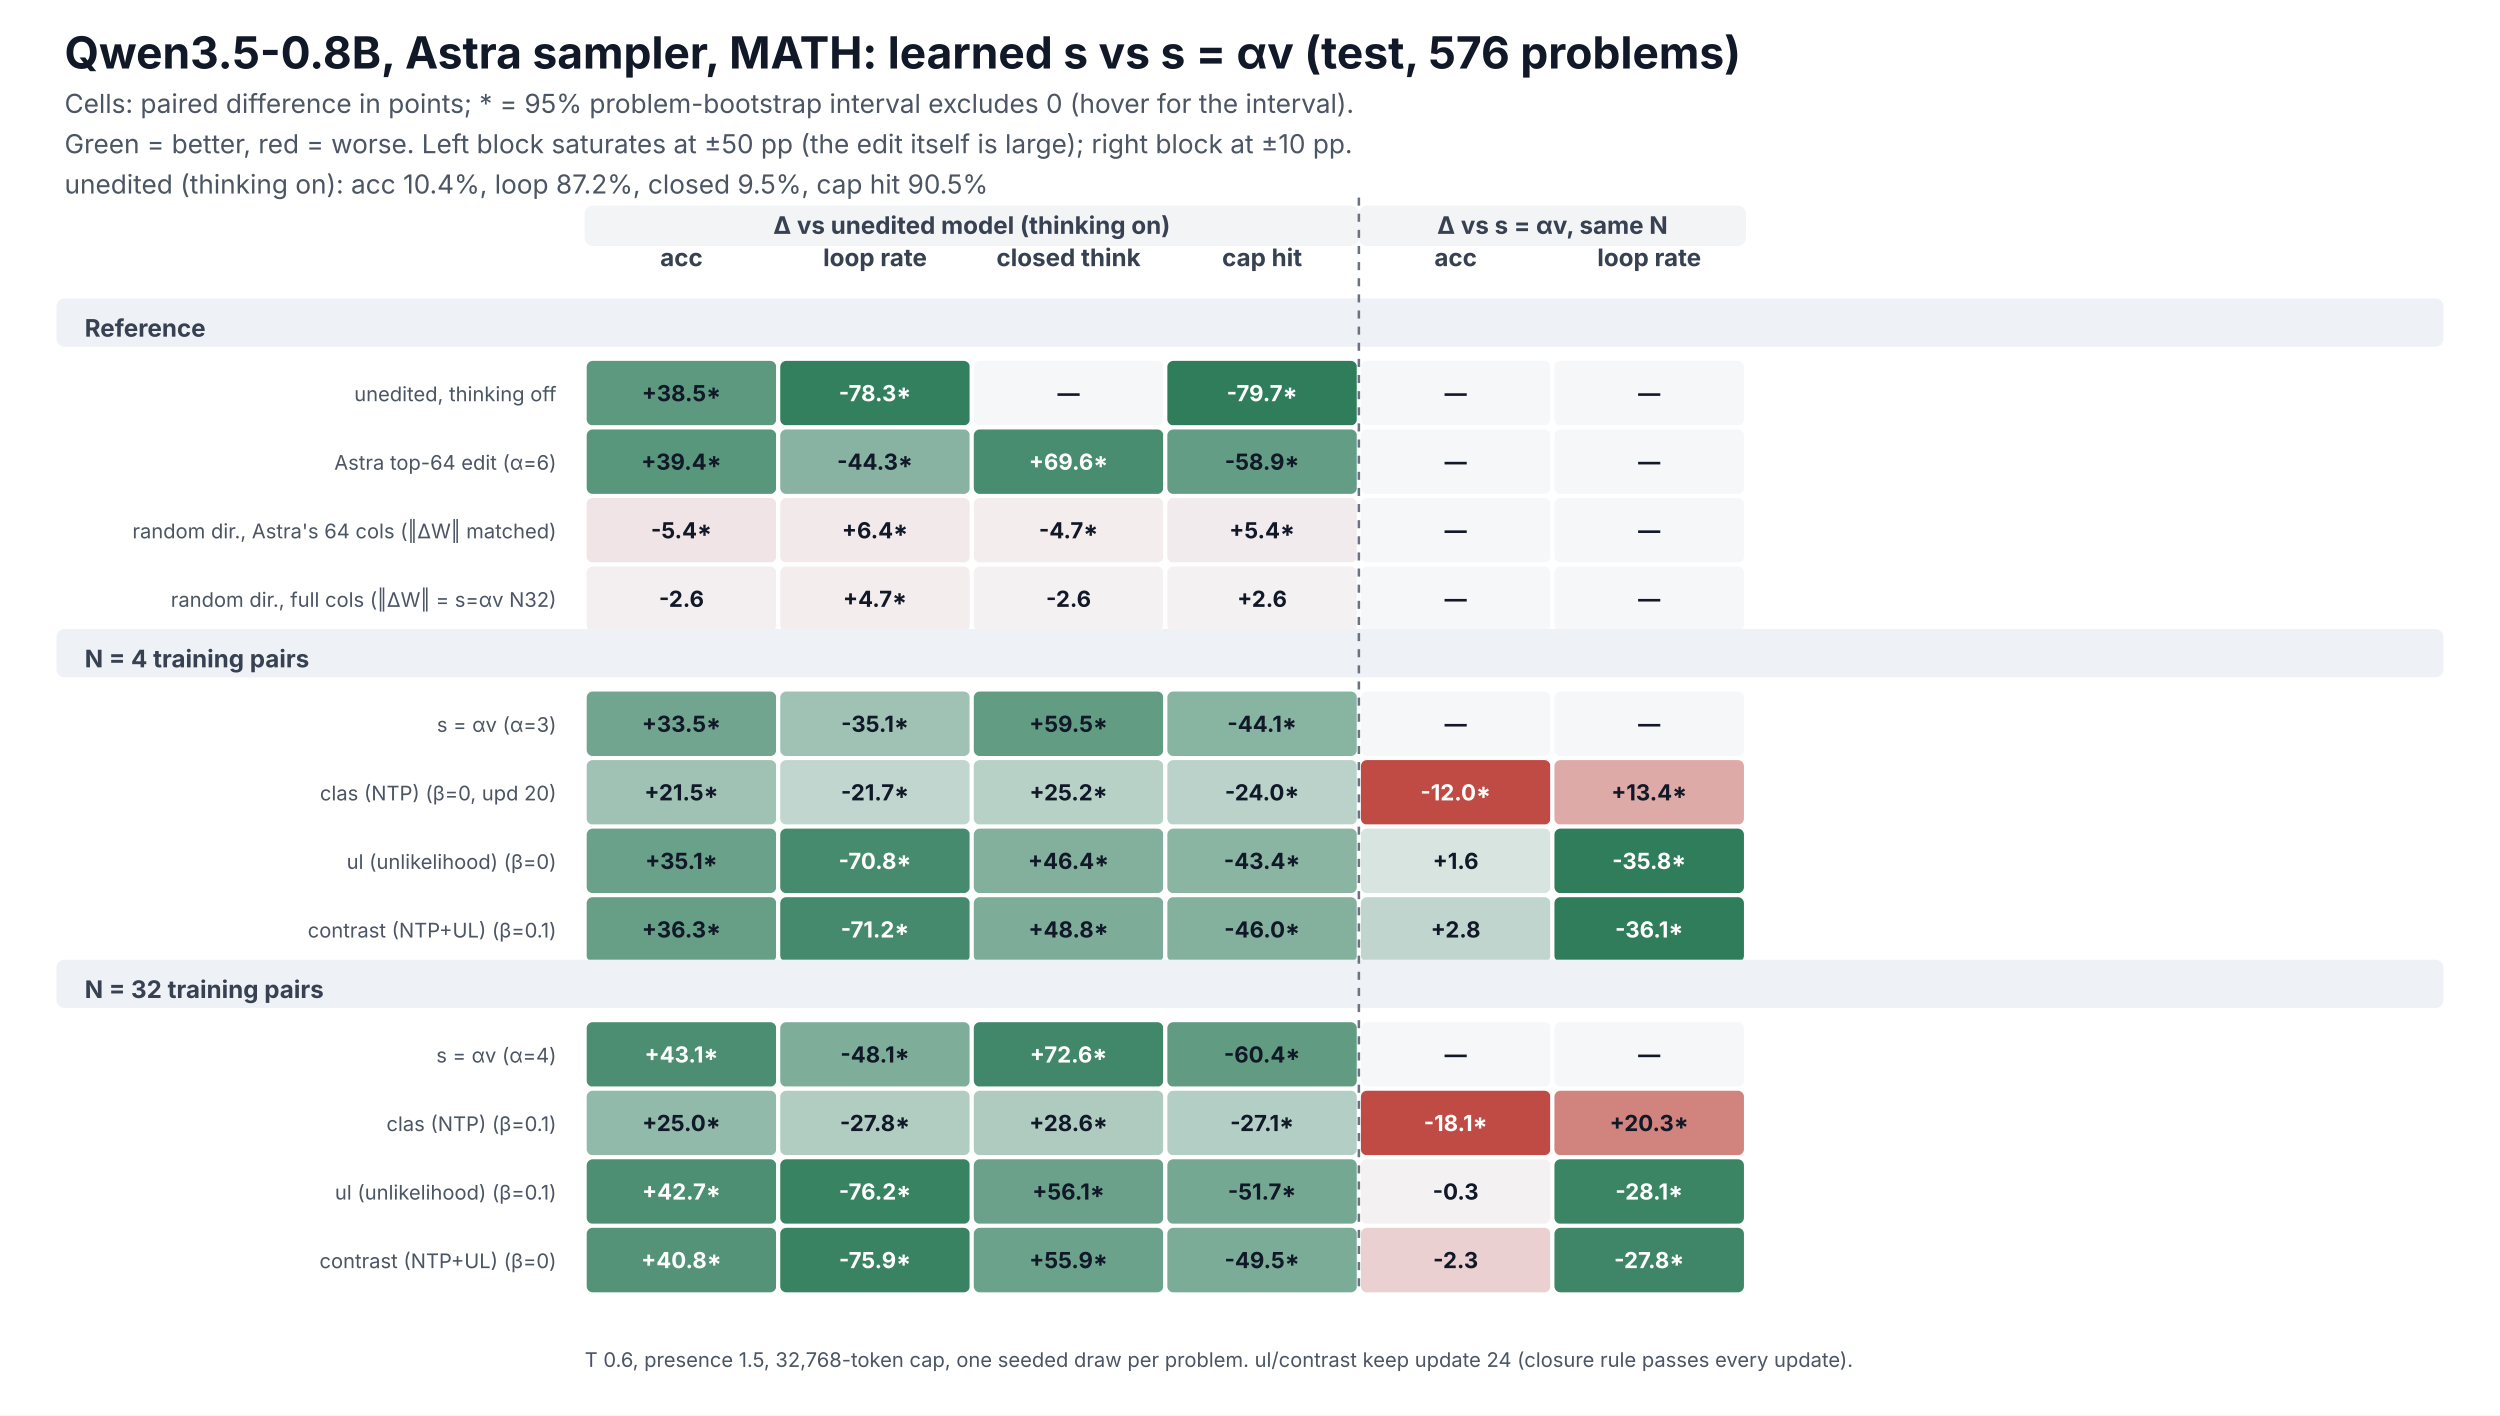
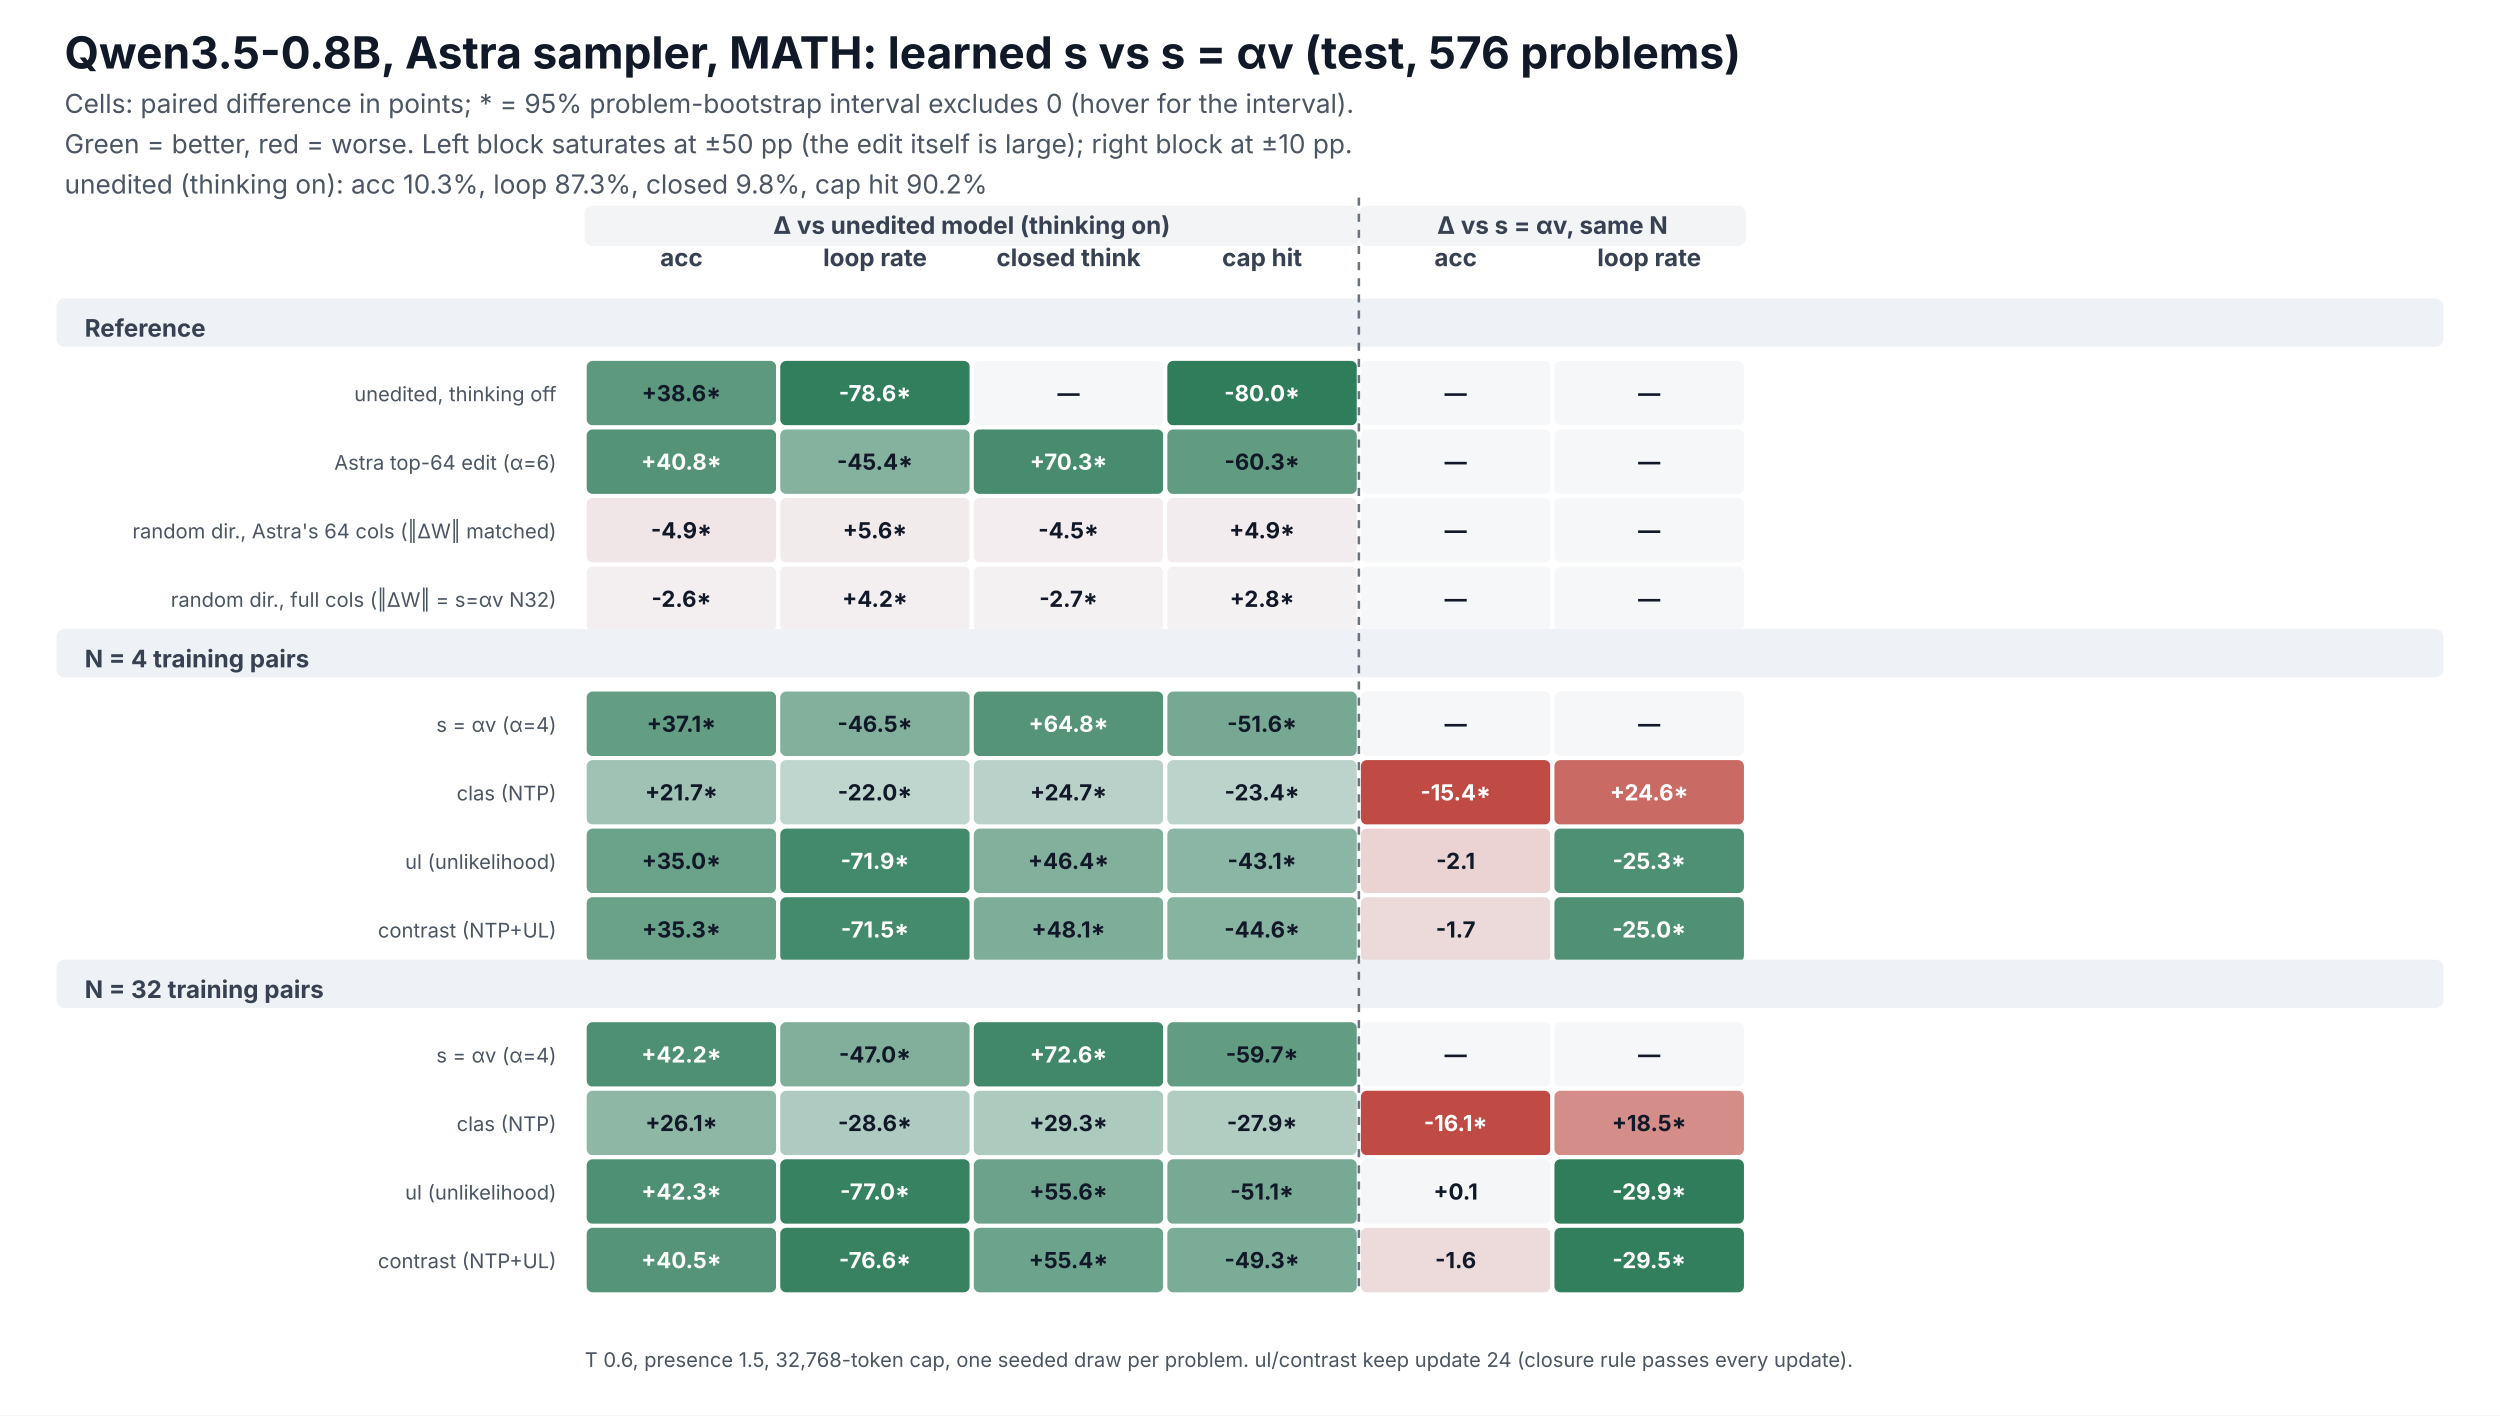
<svg xmlns="http://www.w3.org/2000/svg" width="1240" height="702" viewBox="0 0 1240 702" role="img">
  <style>
      text { font-family: Inter, ui-sans-serif, system-ui, -apple-system, BlinkMacSystemFont, "Segoe UI", sans-serif; fill: #111827; }
      .title { font-size: 22px; font-weight: 700; }
      .subtitle { font-size: 13px; fill: #4b5563; }
      .label { font-size: 12px; fill: #374151; }
      .small { font-size: 10px; fill: #4b5563; }
      .cell { stroke: #ffffff; stroke-width: 2; rx: 4; ry: 4; }
      .group-separator { stroke: #6b7280; stroke-width: 1.25; stroke-dasharray: 4 4; }
    </style>
  <rect width="100%" height="100%" fill="#ffffff" />
  <text x="32" y="34" class="title">Qwen3.5-0.8B, Astra sampler, MATH: learned s vs s = αv (test, 576 problems)</text>
  <text x="32" y="56" class="subtitle">Cells: paired difference in points; * = 95% problem-bootstrap interval excludes 0 (hover for the interval).</text>
  <text x="32" y="76" class="subtitle">Green = better, red = worse. Left block saturates at ±50 pp (the edit itself is large); right block at ±10 pp.</text>
-   <text x="32" y="96" class="subtitle">unedited (thinking on): acc 10.4%, loop 87.2%, closed 9.5%, cap hit 90.5%</text>
+   <text x="32" y="96" class="subtitle">unedited (thinking on): acc 10.3%, loop 87.3%, closed 9.8%, cap hit 90.2%</text>
  <rect x="290" y="102" width="384" height="20" fill="#f3f4f6" rx="4" />
  <text x="482.0" y="116" class="label" font-weight="700" text-anchor="middle">Δ vs unedited model (thinking on)</text>
  <rect x="674" y="102" width="192" height="20" fill="#f3f4f6" rx="4" />
  <text x="770.0" y="116" class="label" font-weight="700" text-anchor="middle">Δ vs s = αv, same N</text>
  <text x="338.0" y="132" class="label" font-weight="700" text-anchor="middle">acc</text>
  <text x="434.0" y="132" class="label" font-weight="700" text-anchor="middle">loop rate</text>
  <text x="530.0" y="132" class="label" font-weight="700" text-anchor="middle">closed think</text>
  <text x="626.0" y="132" class="label" font-weight="700" text-anchor="middle">cap hit</text>
  <text x="722.0" y="132" class="label" font-weight="700" text-anchor="middle">acc</text>
  <text x="818.0" y="132" class="label" font-weight="700" text-anchor="middle">loop rate</text>
  <rect x="28" y="148" width="1184" height="24" fill="#eef2f7" rx="4" />
  <text x="42" y="167" class="label" font-weight="700">Reference</text>
  <text x="276" y="199.0" class="small" text-anchor="end">unedited, thinking off</text>
-   <rect x="290" y="178" width="96" height="34" class="cell" fill="rgb(93,153,127)" />
-   <text x="338.0" y="199.0" font-size="11" font-weight="650" text-anchor="middle" style="fill: #111827">+38.5*</text>
-   <rect x="386" y="178" width="96" height="34" class="cell" fill="rgb(51,128,94)" />
-   <text x="434.0" y="199.0" font-size="11" font-weight="650" text-anchor="middle" style="fill: #ffffff">-78.3*</text>
+   <rect x="290" y="178" width="96" height="34" class="cell" fill="rgb(92,153,127)" />
+   <text x="338.0" y="199.0" font-size="11" font-weight="650" text-anchor="middle" style="fill: #111827">+38.6*</text>
+   <rect x="386" y="178" width="96" height="34" class="cell" fill="rgb(50,127,94)" />
+   <text x="434.0" y="199.0" font-size="11" font-weight="650" text-anchor="middle" style="fill: #ffffff">-78.6*</text>
  <rect x="482" y="178" width="96" height="34" class="cell" fill="rgb(246,247,249)" />
  <text x="530.0" y="199.0" font-size="11" font-weight="650" text-anchor="middle" style="fill: #111827">—</text>
-   <rect x="578" y="178" width="96" height="34" class="cell" fill="rgb(48,125,92)" />
-   <text x="626.0" y="199.0" font-size="11" font-weight="650" text-anchor="middle" style="fill: #ffffff">-79.7*</text>
+   <rect x="578" y="178" width="96" height="34" class="cell" fill="rgb(47,125,91)" />
+   <text x="626.0" y="199.0" font-size="11" font-weight="650" text-anchor="middle" style="fill: #ffffff">-80.0*</text>
  <rect x="674" y="178" width="96" height="34" class="cell" fill="rgb(246,247,249)" />
  <text x="722.0" y="199.0" font-size="11" font-weight="650" text-anchor="middle" style="fill: #111827">—</text>
  <rect x="770" y="178" width="96" height="34" class="cell" fill="rgb(246,247,249)" />
  <text x="818.0" y="199.0" font-size="11" font-weight="650" text-anchor="middle" style="fill: #111827">—</text>
  <text x="276" y="233.0" class="small" text-anchor="end">Astra top-64 edit (α=6)</text>
-   <rect x="290" y="212" width="96" height="34" class="cell" fill="rgb(89,151,124)" />
-   <text x="338.0" y="233.0" font-size="11" font-weight="650" text-anchor="middle" style="fill: #111827">+39.4*</text>
-   <rect x="386" y="212" width="96" height="34" class="cell" fill="rgb(136,179,162)" />
-   <text x="434.0" y="233.0" font-size="11" font-weight="650" text-anchor="middle" style="fill: #111827">-44.3*</text>
-   <rect x="482" y="212" width="96" height="34" class="cell" fill="rgb(73,141,112)" />
-   <text x="530.0" y="233.0" font-size="11" font-weight="650" text-anchor="middle" style="fill: #ffffff">+69.6*</text>
-   <rect x="578" y="212" width="96" height="34" class="cell" fill="rgb(100,157,133)" />
-   <text x="626.0" y="233.0" font-size="11" font-weight="650" text-anchor="middle" style="fill: #111827">-58.9*</text>
+   <rect x="290" y="212" width="96" height="34" class="cell" fill="rgb(84,147,120)" />
+   <text x="338.0" y="233.0" font-size="11" font-weight="650" text-anchor="middle" style="fill: #ffffff">+40.8*</text>
+   <rect x="386" y="212" width="96" height="34" class="cell" fill="rgb(133,178,159)" />
+   <text x="434.0" y="233.0" font-size="11" font-weight="650" text-anchor="middle" style="fill: #111827">-45.4*</text>
+   <rect x="482" y="212" width="96" height="34" class="cell" fill="rgb(71,140,110)" />
+   <text x="530.0" y="233.0" font-size="11" font-weight="650" text-anchor="middle" style="fill: #ffffff">+70.3*</text>
+   <rect x="578" y="212" width="96" height="34" class="cell" fill="rgb(96,155,130)" />
+   <text x="626.0" y="233.0" font-size="11" font-weight="650" text-anchor="middle" style="fill: #111827">-60.3*</text>
  <rect x="674" y="212" width="96" height="34" class="cell" fill="rgb(246,247,249)" />
  <text x="722.0" y="233.0" font-size="11" font-weight="650" text-anchor="middle" style="fill: #111827">—</text>
  <rect x="770" y="212" width="96" height="34" class="cell" fill="rgb(246,247,249)" />
  <text x="818.0" y="233.0" font-size="11" font-weight="650" text-anchor="middle" style="fill: #111827">—</text>
  <text x="276" y="267.0" class="small" text-anchor="end">random dir., Astra's 64 cols (‖ΔW‖ matched)</text>
-   <rect x="290" y="246" width="96" height="34" class="cell" fill="rgb(240,228,230)" />
-   <text x="338.0" y="267.0" font-size="11" font-weight="650" text-anchor="middle" style="fill: #111827">-5.4*</text>
-   <rect x="386" y="246" width="96" height="34" class="cell" fill="rgb(242,233,234)" />
-   <text x="434.0" y="267.0" font-size="11" font-weight="650" text-anchor="middle" style="fill: #111827">+6.4*</text>
-   <rect x="482" y="246" width="96" height="34" class="cell" fill="rgb(243,237,238)" />
-   <text x="530.0" y="267.0" font-size="11" font-weight="650" text-anchor="middle" style="fill: #111827">-4.7*</text>
-   <rect x="578" y="246" width="96" height="34" class="cell" fill="rgb(242,235,237)" />
-   <text x="626.0" y="267.0" font-size="11" font-weight="650" text-anchor="middle" style="fill: #111827">+5.4*</text>
+   <rect x="290" y="246" width="96" height="34" class="cell" fill="rgb(241,230,231)" />
+   <text x="338.0" y="267.0" font-size="11" font-weight="650" text-anchor="middle" style="fill: #111827">-4.9*</text>
+   <rect x="386" y="246" width="96" height="34" class="cell" fill="rgb(242,235,236)" />
+   <text x="434.0" y="267.0" font-size="11" font-weight="650" text-anchor="middle" style="fill: #111827">+5.6*</text>
+   <rect x="482" y="246" width="96" height="34" class="cell" fill="rgb(243,237,239)" />
+   <text x="530.0" y="267.0" font-size="11" font-weight="650" text-anchor="middle" style="fill: #111827">-4.5*</text>
+   <rect x="578" y="246" width="96" height="34" class="cell" fill="rgb(243,236,238)" />
+   <text x="626.0" y="267.0" font-size="11" font-weight="650" text-anchor="middle" style="fill: #111827">+4.9*</text>
  <rect x="674" y="246" width="96" height="34" class="cell" fill="rgb(246,247,249)" />
  <text x="722.0" y="267.0" font-size="11" font-weight="650" text-anchor="middle" style="fill: #111827">—</text>
  <rect x="770" y="246" width="96" height="34" class="cell" fill="rgb(246,247,249)" />
  <text x="818.0" y="267.0" font-size="11" font-weight="650" text-anchor="middle" style="fill: #111827">—</text>
  <text x="276" y="301.0" class="small" text-anchor="end">random dir., full cols (‖ΔW‖ = s=αv N32)</text>
  <rect x="290" y="280" width="96" height="34" class="cell" fill="rgb(243,238,240)" />
-   <text x="338.0" y="301.0" font-size="11" font-weight="650" text-anchor="middle" style="fill: #111827">-2.6</text>
-   <rect x="386" y="280" width="96" height="34" class="cell" fill="rgb(243,237,238)" />
-   <text x="434.0" y="301.0" font-size="11" font-weight="650" text-anchor="middle" style="fill: #111827">+4.7*</text>
+   <text x="338.0" y="301.0" font-size="11" font-weight="650" text-anchor="middle" style="fill: #111827">-2.6*</text>
+   <rect x="386" y="280" width="96" height="34" class="cell" fill="rgb(243,238,240)" />
+   <text x="434.0" y="301.0" font-size="11" font-weight="650" text-anchor="middle" style="fill: #111827">+4.2*</text>
  <rect x="482" y="280" width="96" height="34" class="cell" fill="rgb(244,241,243)" />
-   <text x="530.0" y="301.0" font-size="11" font-weight="650" text-anchor="middle" style="fill: #111827">-2.6</text>
+   <text x="530.0" y="301.0" font-size="11" font-weight="650" text-anchor="middle" style="fill: #111827">-2.7*</text>
  <rect x="578" y="280" width="96" height="34" class="cell" fill="rgb(244,241,243)" />
-   <text x="626.0" y="301.0" font-size="11" font-weight="650" text-anchor="middle" style="fill: #111827">+2.6</text>
+   <text x="626.0" y="301.0" font-size="11" font-weight="650" text-anchor="middle" style="fill: #111827">+2.8*</text>
  <rect x="674" y="280" width="96" height="34" class="cell" fill="rgb(246,247,249)" />
  <text x="722.0" y="301.0" font-size="11" font-weight="650" text-anchor="middle" style="fill: #111827">—</text>
  <rect x="770" y="280" width="96" height="34" class="cell" fill="rgb(246,247,249)" />
  <text x="818.0" y="301.0" font-size="11" font-weight="650" text-anchor="middle" style="fill: #111827">—</text>
  <rect x="28" y="312" width="1184" height="24" fill="#eef2f7" rx="4" />
  <text x="42" y="331" class="label" font-weight="700">N = 4 training pairs</text>
-   <text x="276" y="363.0" class="small" text-anchor="end">s = αv  (α=3)</text>
-   <rect x="290" y="342" width="96" height="34" class="cell" fill="rgb(113,165,143)" />
-   <text x="338.0" y="363.0" font-size="11" font-weight="650" text-anchor="middle" style="fill: #111827">+33.5*</text>
-   <rect x="386" y="342" width="96" height="34" class="cell" fill="rgb(159,194,180)" />
-   <text x="434.0" y="363.0" font-size="11" font-weight="650" text-anchor="middle" style="fill: #111827">-35.1*</text>
-   <rect x="482" y="342" width="96" height="34" class="cell" fill="rgb(98,156,131)" />
-   <text x="530.0" y="363.0" font-size="11" font-weight="650" text-anchor="middle" style="fill: #111827">+59.5*</text>
-   <rect x="578" y="342" width="96" height="34" class="cell" fill="rgb(136,180,162)" />
-   <text x="626.0" y="363.0" font-size="11" font-weight="650" text-anchor="middle" style="fill: #111827">-44.1*</text>
+   <text x="276" y="363.0" class="small" text-anchor="end">s = αv  (α=4)</text>
+   <rect x="290" y="342" width="96" height="34" class="cell" fill="rgb(98,157,132)" />
+   <text x="338.0" y="363.0" font-size="11" font-weight="650" text-anchor="middle" style="fill: #111827">+37.1*</text>
+   <rect x="386" y="342" width="96" height="34" class="cell" fill="rgb(130,176,157)" />
+   <text x="434.0" y="363.0" font-size="11" font-weight="650" text-anchor="middle" style="fill: #111827">-46.5*</text>
+   <rect x="482" y="342" width="96" height="34" class="cell" fill="rgb(85,148,121)" />
+   <text x="530.0" y="363.0" font-size="11" font-weight="650" text-anchor="middle" style="fill: #ffffff">+64.8*</text>
+   <rect x="578" y="342" width="96" height="34" class="cell" fill="rgb(118,168,147)" />
+   <text x="626.0" y="363.0" font-size="11" font-weight="650" text-anchor="middle" style="fill: #111827">-51.6*</text>
  <rect x="674" y="342" width="96" height="34" class="cell" fill="rgb(246,247,249)" />
  <text x="722.0" y="363.0" font-size="11" font-weight="650" text-anchor="middle" style="fill: #111827">—</text>
  <rect x="770" y="342" width="96" height="34" class="cell" fill="rgb(246,247,249)" />
  <text x="818.0" y="363.0" font-size="11" font-weight="650" text-anchor="middle" style="fill: #111827">—</text>
-   <text x="276" y="397.0" class="small" text-anchor="end">clas (NTP)  (β=0, upd 20)</text>
-   <rect x="290" y="376" width="96" height="34" class="cell" fill="rgb(160,194,181)" />
-   <text x="338.0" y="397.0" font-size="11" font-weight="650" text-anchor="middle" style="fill: #111827">+21.5*</text>
-   <rect x="386" y="376" width="96" height="34" class="cell" fill="rgb(192,214,206)" />
-   <text x="434.0" y="397.0" font-size="11" font-weight="650" text-anchor="middle" style="fill: #111827">-21.7*</text>
-   <rect x="482" y="376" width="96" height="34" class="cell" fill="rgb(183,209,199)" />
-   <text x="530.0" y="397.0" font-size="11" font-weight="650" text-anchor="middle" style="fill: #111827">+25.2*</text>
-   <rect x="578" y="376" width="96" height="34" class="cell" fill="rgb(186,210,202)" />
-   <text x="626.0" y="397.0" font-size="11" font-weight="650" text-anchor="middle" style="fill: #111827">-24.0*</text>
+   <text x="276" y="397.0" class="small" text-anchor="end">clas (NTP)</text>
+   <rect x="290" y="376" width="96" height="34" class="cell" fill="rgb(160,194,180)" />
+   <text x="338.0" y="397.0" font-size="11" font-weight="650" text-anchor="middle" style="fill: #111827">+21.7*</text>
+   <rect x="386" y="376" width="96" height="34" class="cell" fill="rgb(191,214,206)" />
+   <text x="434.0" y="397.0" font-size="11" font-weight="650" text-anchor="middle" style="fill: #111827">-22.0*</text>
+   <rect x="482" y="376" width="96" height="34" class="cell" fill="rgb(185,209,200)" />
+   <text x="530.0" y="397.0" font-size="11" font-weight="650" text-anchor="middle" style="fill: #111827">+24.7*</text>
+   <rect x="578" y="376" width="96" height="34" class="cell" fill="rgb(188,211,203)" />
+   <text x="626.0" y="397.0" font-size="11" font-weight="650" text-anchor="middle" style="fill: #111827">-23.4*</text>
  <rect x="674" y="376" width="96" height="34" class="cell" fill="rgb(191,75,68)" />
-   <text x="722.0" y="397.0" font-size="11" font-weight="650" text-anchor="middle" style="fill: #ffffff">-12.0*</text>
-   <rect x="770" y="376" width="96" height="34" class="cell" fill="rgb(221,170,168)" />
-   <text x="818.0" y="397.0" font-size="11" font-weight="650" text-anchor="middle" style="fill: #111827">+13.4*</text>
-   <text x="276" y="431.0" class="small" text-anchor="end">ul (unlikelihood)  (β=0)</text>
-   <rect x="290" y="410" width="96" height="34" class="cell" fill="rgb(106,161,138)" />
-   <text x="338.0" y="431.0" font-size="11" font-weight="650" text-anchor="middle" style="fill: #111827">+35.1*</text>
-   <rect x="386" y="410" width="96" height="34" class="cell" fill="rgb(70,139,109)" />
-   <text x="434.0" y="431.0" font-size="11" font-weight="650" text-anchor="middle" style="fill: #ffffff">-70.8*</text>
-   <rect x="482" y="410" width="96" height="34" class="cell" fill="rgb(131,176,157)" />
+   <text x="722.0" y="397.0" font-size="11" font-weight="650" text-anchor="middle" style="fill: #ffffff">-15.4*</text>
+   <rect x="770" y="376" width="96" height="34" class="cell" fill="rgb(201,106,101)" />
+   <text x="818.0" y="397.0" font-size="11" font-weight="650" text-anchor="middle" style="fill: #ffffff">+24.6*</text>
+   <text x="276" y="431.0" class="small" text-anchor="end">ul (unlikelihood)</text>
+   <rect x="290" y="410" width="96" height="34" class="cell" fill="rgb(107,162,138)" />
+   <text x="338.0" y="431.0" font-size="11" font-weight="650" text-anchor="middle" style="fill: #111827">+35.0*</text>
+   <rect x="386" y="410" width="96" height="34" class="cell" fill="rgb(67,137,107)" />
+   <text x="434.0" y="431.0" font-size="11" font-weight="650" text-anchor="middle" style="fill: #ffffff">-71.9*</text>
+   <rect x="482" y="410" width="96" height="34" class="cell" fill="rgb(130,176,157)" />
  <text x="530.0" y="431.0" font-size="11" font-weight="650" text-anchor="middle" style="fill: #111827">+46.4*</text>
-   <rect x="578" y="410" width="96" height="34" class="cell" fill="rgb(138,181,163)" />
-   <text x="626.0" y="431.0" font-size="11" font-weight="650" text-anchor="middle" style="fill: #111827">-43.4*</text>
-   <rect x="674" y="410" width="96" height="34" class="cell" fill="rgb(215,228,224)" />
-   <text x="722.0" y="431.0" font-size="11" font-weight="650" text-anchor="middle" style="fill: #111827">+1.6</text>
-   <rect x="770" y="410" width="96" height="34" class="cell" fill="rgb(47,125,91)" />
-   <text x="818.0" y="431.0" font-size="11" font-weight="650" text-anchor="middle" style="fill: #ffffff">-35.8*</text>
-   <text x="276" y="465.0" class="small" text-anchor="end">contrast (NTP+UL)  (β=0.1)</text>
-   <rect x="290" y="444" width="96" height="34" class="cell" fill="rgb(102,158,134)" />
-   <text x="338.0" y="465.0" font-size="11" font-weight="650" text-anchor="middle" style="fill: #111827">+36.3*</text>
-   <rect x="386" y="444" width="96" height="34" class="cell" fill="rgb(69,138,108)" />
-   <text x="434.0" y="465.0" font-size="11" font-weight="650" text-anchor="middle" style="fill: #ffffff">-71.2*</text>
-   <rect x="482" y="444" width="96" height="34" class="cell" fill="rgb(125,173,153)" />
-   <text x="530.0" y="465.0" font-size="11" font-weight="650" text-anchor="middle" style="fill: #111827">+48.8*</text>
-   <rect x="578" y="444" width="96" height="34" class="cell" fill="rgb(132,177,158)" />
-   <text x="626.0" y="465.0" font-size="11" font-weight="650" text-anchor="middle" style="fill: #111827">-46.0*</text>
-   <rect x="674" y="444" width="96" height="34" class="cell" fill="rgb(191,213,205)" />
-   <text x="722.0" y="465.0" font-size="11" font-weight="650" text-anchor="middle" style="fill: #111827">+2.8</text>
-   <rect x="770" y="444" width="96" height="34" class="cell" fill="rgb(47,125,91)" />
-   <text x="818.0" y="465.0" font-size="11" font-weight="650" text-anchor="middle" style="fill: #ffffff">-36.1*</text>
+   <rect x="578" y="410" width="96" height="34" class="cell" fill="rgb(139,181,164)" />
+   <text x="626.0" y="431.0" font-size="11" font-weight="650" text-anchor="middle" style="fill: #111827">-43.1*</text>
+   <rect x="674" y="410" width="96" height="34" class="cell" fill="rgb(235,211,211)" />
+   <text x="722.0" y="431.0" font-size="11" font-weight="650" text-anchor="middle" style="fill: #111827">-2.1</text>
+   <rect x="770" y="410" width="96" height="34" class="cell" fill="rgb(78,144,116)" />
+   <text x="818.0" y="431.0" font-size="11" font-weight="650" text-anchor="middle" style="fill: #ffffff">-25.3*</text>
+   <text x="276" y="465.0" class="small" text-anchor="end">contrast (NTP+UL)</text>
+   <rect x="290" y="444" width="96" height="34" class="cell" fill="rgb(105,161,137)" />
+   <text x="338.0" y="465.0" font-size="11" font-weight="650" text-anchor="middle" style="fill: #111827">+35.3*</text>
+   <rect x="386" y="444" width="96" height="34" class="cell" fill="rgb(68,138,108)" />
+   <text x="434.0" y="465.0" font-size="11" font-weight="650" text-anchor="middle" style="fill: #ffffff">-71.5*</text>
+   <rect x="482" y="444" width="96" height="34" class="cell" fill="rgb(126,174,154)" />
+   <text x="530.0" y="465.0" font-size="11" font-weight="650" text-anchor="middle" style="fill: #111827">+48.1*</text>
+   <rect x="578" y="444" width="96" height="34" class="cell" fill="rgb(135,179,161)" />
+   <text x="626.0" y="465.0" font-size="11" font-weight="650" text-anchor="middle" style="fill: #111827">-44.6*</text>
+   <rect x="674" y="444" width="96" height="34" class="cell" fill="rgb(236,217,218)" />
+   <text x="722.0" y="465.0" font-size="11" font-weight="650" text-anchor="middle" style="fill: #111827">-1.7</text>
+   <rect x="770" y="444" width="96" height="34" class="cell" fill="rgb(80,145,117)" />
+   <text x="818.0" y="465.0" font-size="11" font-weight="650" text-anchor="middle" style="fill: #ffffff">-25.0*</text>
  <rect x="28" y="476" width="1184" height="24" fill="#eef2f7" rx="4" />
  <text x="42" y="495" class="label" font-weight="700">N = 32 training pairs</text>
  <text x="276" y="527.0" class="small" text-anchor="end">s = αv  (α=4)</text>
-   <rect x="290" y="506" width="96" height="34" class="cell" fill="rgb(75,142,113)" />
-   <text x="338.0" y="527.0" font-size="11" font-weight="650" text-anchor="middle" style="fill: #ffffff">+43.1*</text>
-   <rect x="386" y="506" width="96" height="34" class="cell" fill="rgb(126,174,154)" />
-   <text x="434.0" y="527.0" font-size="11" font-weight="650" text-anchor="middle" style="fill: #111827">-48.1*</text>
+   <rect x="290" y="506" width="96" height="34" class="cell" fill="rgb(78,144,116)" />
+   <text x="338.0" y="527.0" font-size="11" font-weight="650" text-anchor="middle" style="fill: #ffffff">+42.2*</text>
+   <rect x="386" y="506" width="96" height="34" class="cell" fill="rgb(129,175,156)" />
+   <text x="434.0" y="527.0" font-size="11" font-weight="650" text-anchor="middle" style="fill: #111827">-47.0*</text>
  <rect x="482" y="506" width="96" height="34" class="cell" fill="rgb(65,136,106)" />
  <text x="530.0" y="527.0" font-size="11" font-weight="650" text-anchor="middle" style="fill: #ffffff">+72.6*</text>
-   <rect x="578" y="506" width="96" height="34" class="cell" fill="rgb(96,155,130)" />
-   <text x="626.0" y="527.0" font-size="11" font-weight="650" text-anchor="middle" style="fill: #111827">-60.4*</text>
+   <rect x="578" y="506" width="96" height="34" class="cell" fill="rgb(97,156,131)" />
+   <text x="626.0" y="527.0" font-size="11" font-weight="650" text-anchor="middle" style="fill: #111827">-59.7*</text>
  <rect x="674" y="506" width="96" height="34" class="cell" fill="rgb(246,247,249)" />
  <text x="722.0" y="527.0" font-size="11" font-weight="650" text-anchor="middle" style="fill: #111827">—</text>
  <rect x="770" y="506" width="96" height="34" class="cell" fill="rgb(246,247,249)" />
  <text x="818.0" y="527.0" font-size="11" font-weight="650" text-anchor="middle" style="fill: #111827">—</text>
-   <text x="276" y="561.0" class="small" text-anchor="end">clas (NTP)  (β=0.1)</text>
-   <rect x="290" y="540" width="96" height="34" class="cell" fill="rgb(146,186,170)" />
-   <text x="338.0" y="561.0" font-size="11" font-weight="650" text-anchor="middle" style="fill: #111827">+25.0*</text>
-   <rect x="386" y="540" width="96" height="34" class="cell" fill="rgb(177,205,194)" />
-   <text x="434.0" y="561.0" font-size="11" font-weight="650" text-anchor="middle" style="fill: #111827">-27.8*</text>
-   <rect x="482" y="540" width="96" height="34" class="cell" fill="rgb(175,203,192)" />
-   <text x="530.0" y="561.0" font-size="11" font-weight="650" text-anchor="middle" style="fill: #111827">+28.6*</text>
-   <rect x="578" y="540" width="96" height="34" class="cell" fill="rgb(179,206,196)" />
-   <text x="626.0" y="561.0" font-size="11" font-weight="650" text-anchor="middle" style="fill: #111827">-27.1*</text>
+   <text x="276" y="561.0" class="small" text-anchor="end">clas (NTP)</text>
+   <rect x="290" y="540" width="96" height="34" class="cell" fill="rgb(142,183,166)" />
+   <text x="338.0" y="561.0" font-size="11" font-weight="650" text-anchor="middle" style="fill: #111827">+26.1*</text>
+   <rect x="386" y="540" width="96" height="34" class="cell" fill="rgb(175,203,193)" />
+   <text x="434.0" y="561.0" font-size="11" font-weight="650" text-anchor="middle" style="fill: #111827">-28.6*</text>
+   <rect x="482" y="540" width="96" height="34" class="cell" fill="rgb(173,202,191)" />
+   <text x="530.0" y="561.0" font-size="11" font-weight="650" text-anchor="middle" style="fill: #111827">+29.3*</text>
+   <rect x="578" y="540" width="96" height="34" class="cell" fill="rgb(177,205,194)" />
+   <text x="626.0" y="561.0" font-size="11" font-weight="650" text-anchor="middle" style="fill: #111827">-27.9*</text>
  <rect x="674" y="540" width="96" height="34" class="cell" fill="rgb(191,75,68)" />
-   <text x="722.0" y="561.0" font-size="11" font-weight="650" text-anchor="middle" style="fill: #ffffff">-18.1*</text>
-   <rect x="770" y="540" width="96" height="34" class="cell" fill="rgb(209,131,126)" />
-   <text x="818.0" y="561.0" font-size="11" font-weight="650" text-anchor="middle" style="fill: #111827">+20.3*</text>
-   <text x="276" y="595.0" class="small" text-anchor="end">ul (unlikelihood)  (β=0.1)</text>
-   <rect x="290" y="574" width="96" height="34" class="cell" fill="rgb(76,143,114)" />
-   <text x="338.0" y="595.0" font-size="11" font-weight="650" text-anchor="middle" style="fill: #ffffff">+42.7*</text>
-   <rect x="386" y="574" width="96" height="34" class="cell" fill="rgb(56,131,98)" />
-   <text x="434.0" y="595.0" font-size="11" font-weight="650" text-anchor="middle" style="fill: #ffffff">-76.2*</text>
-   <rect x="482" y="574" width="96" height="34" class="cell" fill="rgb(107,161,138)" />
-   <text x="530.0" y="595.0" font-size="11" font-weight="650" text-anchor="middle" style="fill: #111827">+56.1*</text>
-   <rect x="578" y="574" width="96" height="34" class="cell" fill="rgb(117,168,147)" />
-   <text x="626.0" y="595.0" font-size="11" font-weight="650" text-anchor="middle" style="fill: #111827">-51.7*</text>
-   <rect x="674" y="574" width="96" height="34" class="cell" fill="rgb(244,241,243)" />
-   <text x="722.0" y="595.0" font-size="11" font-weight="650" text-anchor="middle" style="fill: #111827">-0.3</text>
-   <rect x="770" y="574" width="96" height="34" class="cell" fill="rgb(59,133,101)" />
-   <text x="818.0" y="595.0" font-size="11" font-weight="650" text-anchor="middle" style="fill: #ffffff">-28.1*</text>
-   <text x="276" y="629.0" class="small" text-anchor="end">contrast (NTP+UL)  (β=0)</text>
-   <rect x="290" y="608" width="96" height="34" class="cell" fill="rgb(84,147,120)" />
-   <text x="338.0" y="629.0" font-size="11" font-weight="650" text-anchor="middle" style="fill: #ffffff">+40.8*</text>
-   <rect x="386" y="608" width="96" height="34" class="cell" fill="rgb(57,131,99)" />
-   <text x="434.0" y="629.0" font-size="11" font-weight="650" text-anchor="middle" style="fill: #ffffff">-75.9*</text>
-   <rect x="482" y="608" width="96" height="34" class="cell" fill="rgb(107,162,139)" />
-   <text x="530.0" y="629.0" font-size="11" font-weight="650" text-anchor="middle" style="fill: #111827">+55.9*</text>
-   <rect x="578" y="608" width="96" height="34" class="cell" fill="rgb(123,172,151)" />
-   <text x="626.0" y="629.0" font-size="11" font-weight="650" text-anchor="middle" style="fill: #111827">-49.5*</text>
-   <rect x="674" y="608" width="96" height="34" class="cell" fill="rgb(234,208,208)" />
-   <text x="722.0" y="629.0" font-size="11" font-weight="650" text-anchor="middle" style="fill: #111827">-2.3</text>
-   <rect x="770" y="608" width="96" height="34" class="cell" fill="rgb(62,134,103)" />
-   <text x="818.0" y="629.0" font-size="11" font-weight="650" text-anchor="middle" style="fill: #ffffff">-27.8*</text>
+   <text x="722.0" y="561.0" font-size="11" font-weight="650" text-anchor="middle" style="fill: #ffffff">-16.1*</text>
+   <rect x="770" y="540" width="96" height="34" class="cell" fill="rgb(212,141,137)" />
+   <text x="818.0" y="561.0" font-size="11" font-weight="650" text-anchor="middle" style="fill: #111827">+18.5*</text>
+   <text x="276" y="595.0" class="small" text-anchor="end">ul (unlikelihood)</text>
+   <rect x="290" y="574" width="96" height="34" class="cell" fill="rgb(78,144,115)" />
+   <text x="338.0" y="595.0" font-size="11" font-weight="650" text-anchor="middle" style="fill: #ffffff">+42.3*</text>
+   <rect x="386" y="574" width="96" height="34" class="cell" fill="rgb(54,130,97)" />
+   <text x="434.0" y="595.0" font-size="11" font-weight="650" text-anchor="middle" style="fill: #ffffff">-77.0*</text>
+   <rect x="482" y="574" width="96" height="34" class="cell" fill="rgb(108,162,139)" />
+   <text x="530.0" y="595.0" font-size="11" font-weight="650" text-anchor="middle" style="fill: #111827">+55.6*</text>
+   <rect x="578" y="574" width="96" height="34" class="cell" fill="rgb(119,169,148)" />
+   <text x="626.0" y="595.0" font-size="11" font-weight="650" text-anchor="middle" style="fill: #111827">-51.1*</text>
+   <rect x="674" y="574" width="96" height="34" class="cell" fill="rgb(244,246,248)" />
+   <text x="722.0" y="595.0" font-size="11" font-weight="650" text-anchor="middle" style="fill: #111827">+0.1</text>
+   <rect x="770" y="574" width="96" height="34" class="cell" fill="rgb(47,125,91)" />
+   <text x="818.0" y="595.0" font-size="11" font-weight="650" text-anchor="middle" style="fill: #ffffff">-29.9*</text>
+   <text x="276" y="629.0" class="small" text-anchor="end">contrast (NTP+UL)</text>
+   <rect x="290" y="608" width="96" height="34" class="cell" fill="rgb(85,148,121)" />
+   <text x="338.0" y="629.0" font-size="11" font-weight="650" text-anchor="middle" style="fill: #ffffff">+40.5*</text>
+   <rect x="386" y="608" width="96" height="34" class="cell" fill="rgb(56,130,98)" />
+   <text x="434.0" y="629.0" font-size="11" font-weight="650" text-anchor="middle" style="fill: #ffffff">-76.6*</text>
+   <rect x="482" y="608" width="96" height="34" class="cell" fill="rgb(108,163,140)" />
+   <text x="530.0" y="629.0" font-size="11" font-weight="650" text-anchor="middle" style="fill: #111827">+55.4*</text>
+   <rect x="578" y="608" width="96" height="34" class="cell" fill="rgb(123,172,152)" />
+   <text x="626.0" y="629.0" font-size="11" font-weight="650" text-anchor="middle" style="fill: #111827">-49.3*</text>
+   <rect x="674" y="608" width="96" height="34" class="cell" fill="rgb(237,219,219)" />
+   <text x="722.0" y="629.0" font-size="11" font-weight="650" text-anchor="middle" style="fill: #111827">-1.6</text>
+   <rect x="770" y="608" width="96" height="34" class="cell" fill="rgb(50,127,94)" />
+   <text x="818.0" y="629.0" font-size="11" font-weight="650" text-anchor="middle" style="fill: #ffffff">-29.5*</text>
  <line x1="674.0" y1="98" x2="674.0" y2="642" class="group-separator" />
  <text x="290" y="678" class="small">T 0.6, presence 1.5, 32,768-token cap, one seeded draw per problem. ul/contrast keep update 24 (closure rule passes every update).</text>
</svg>
